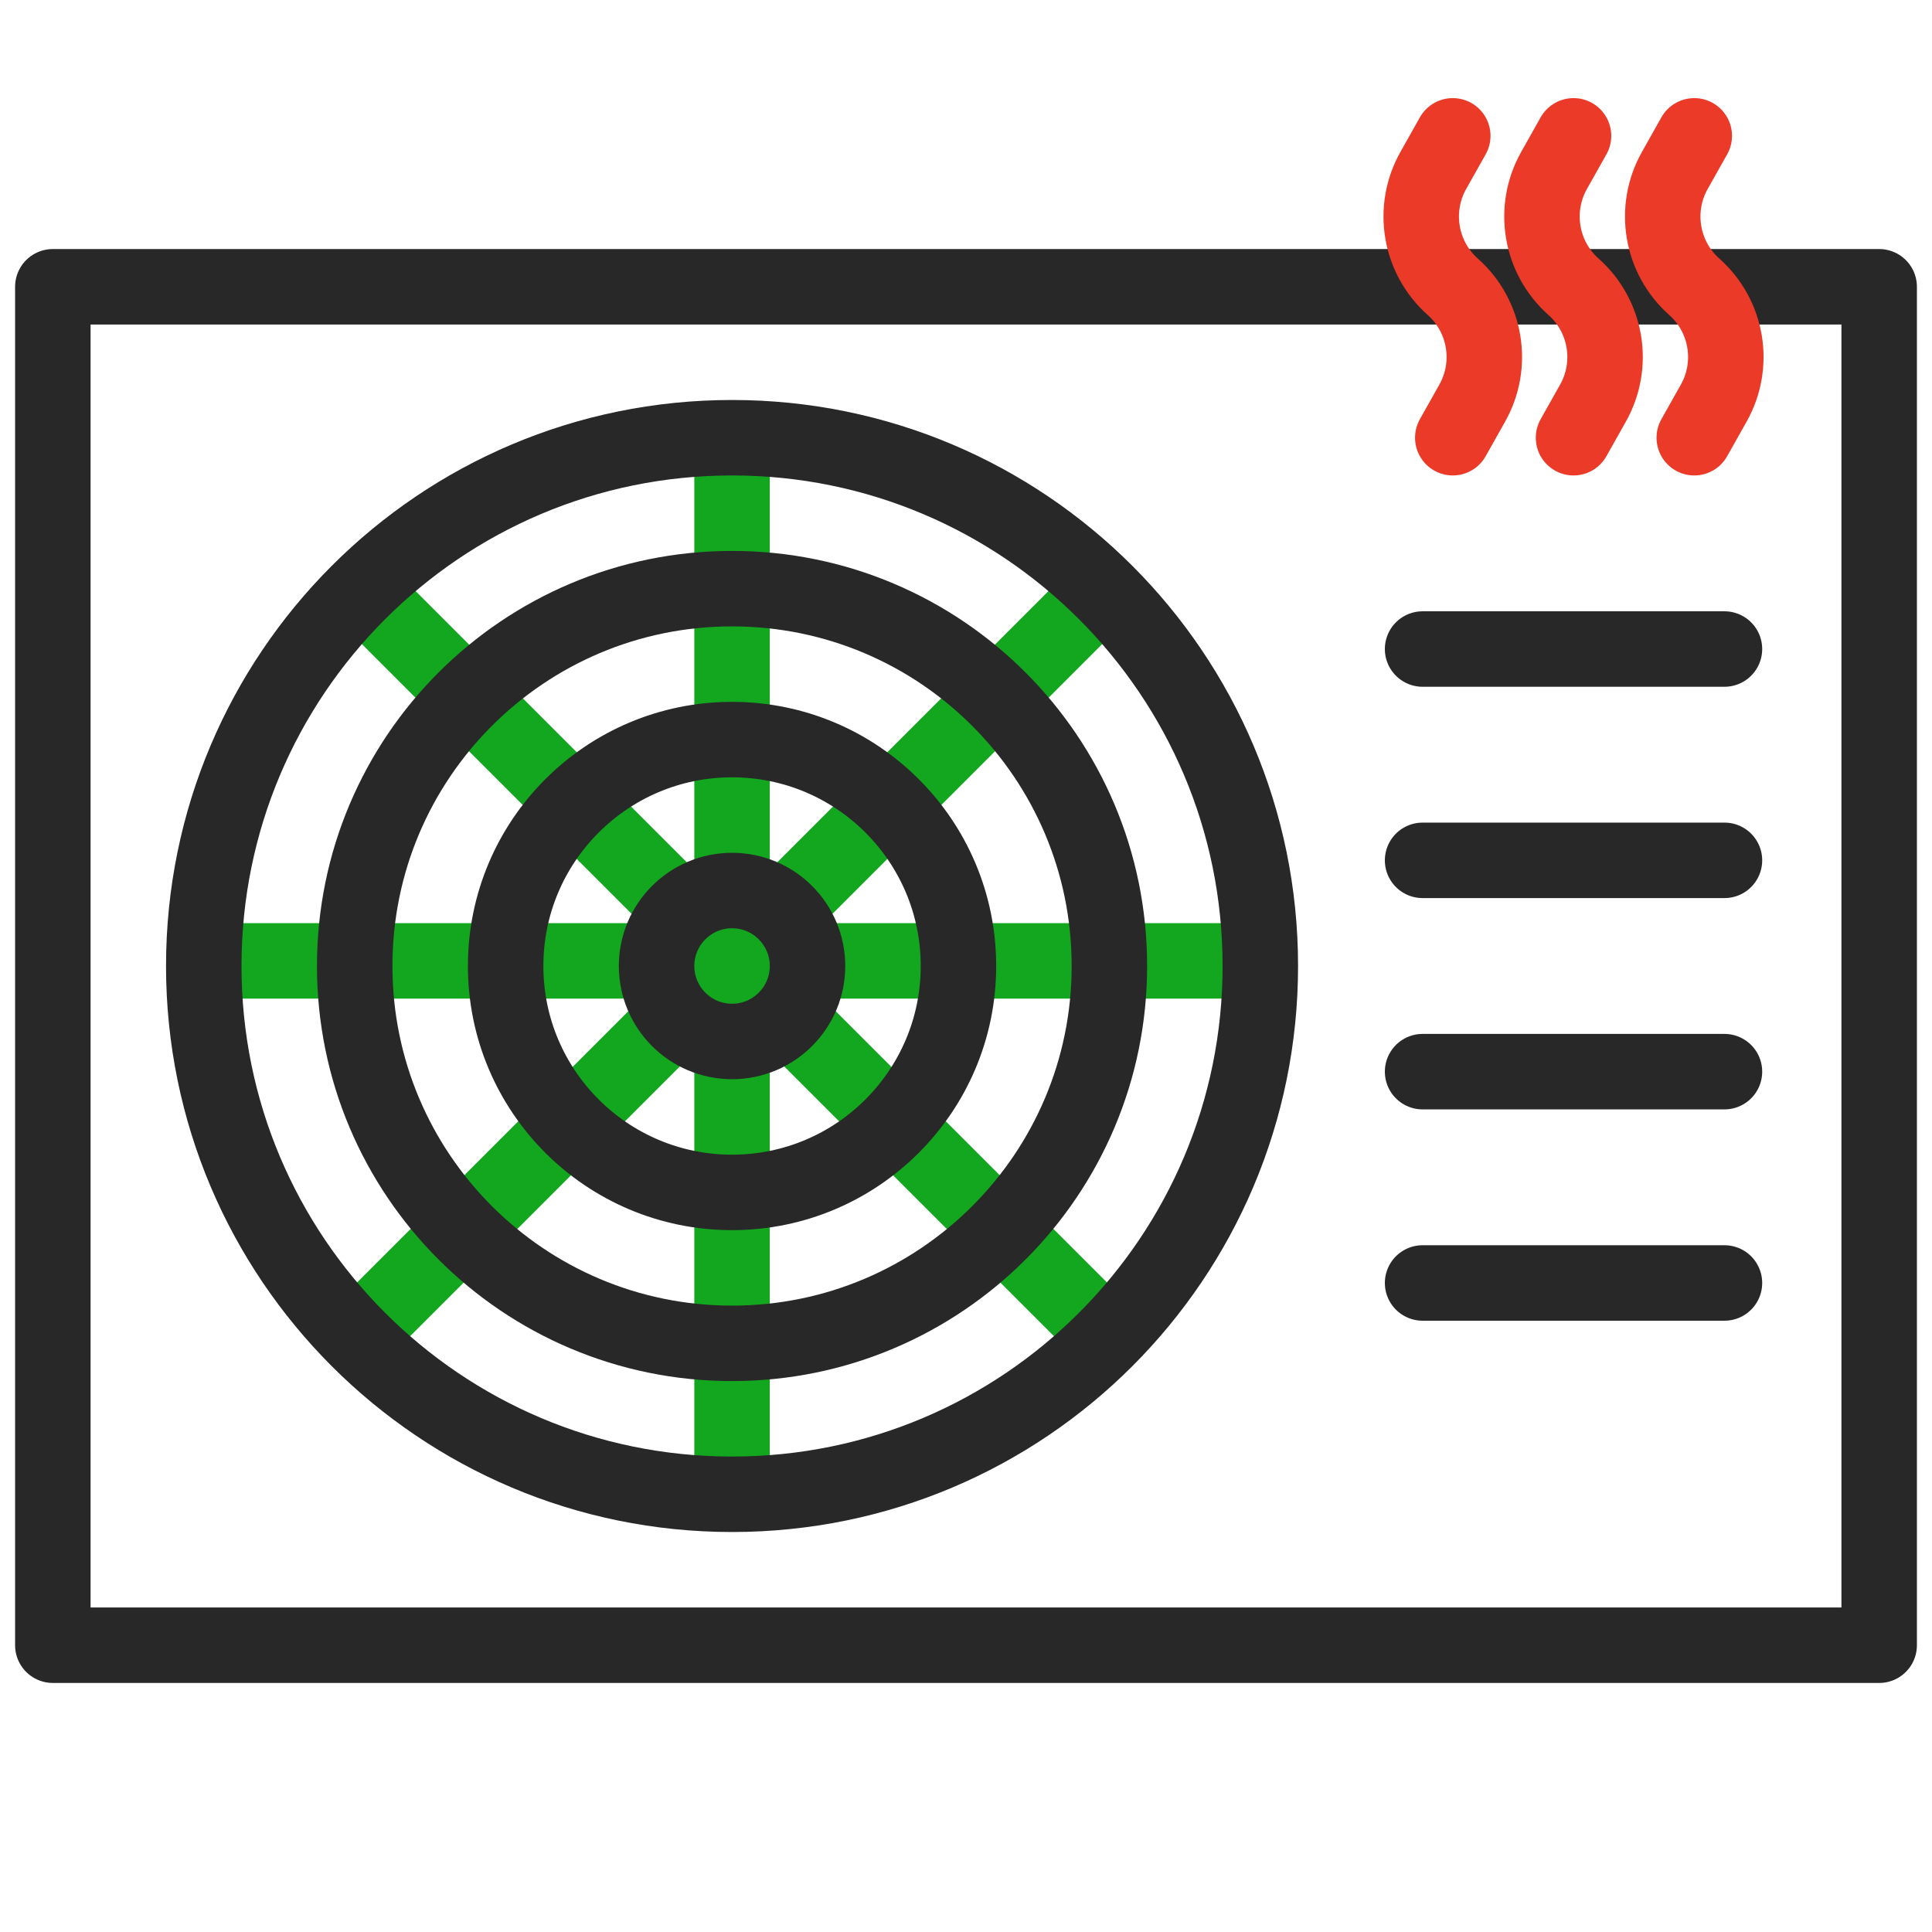
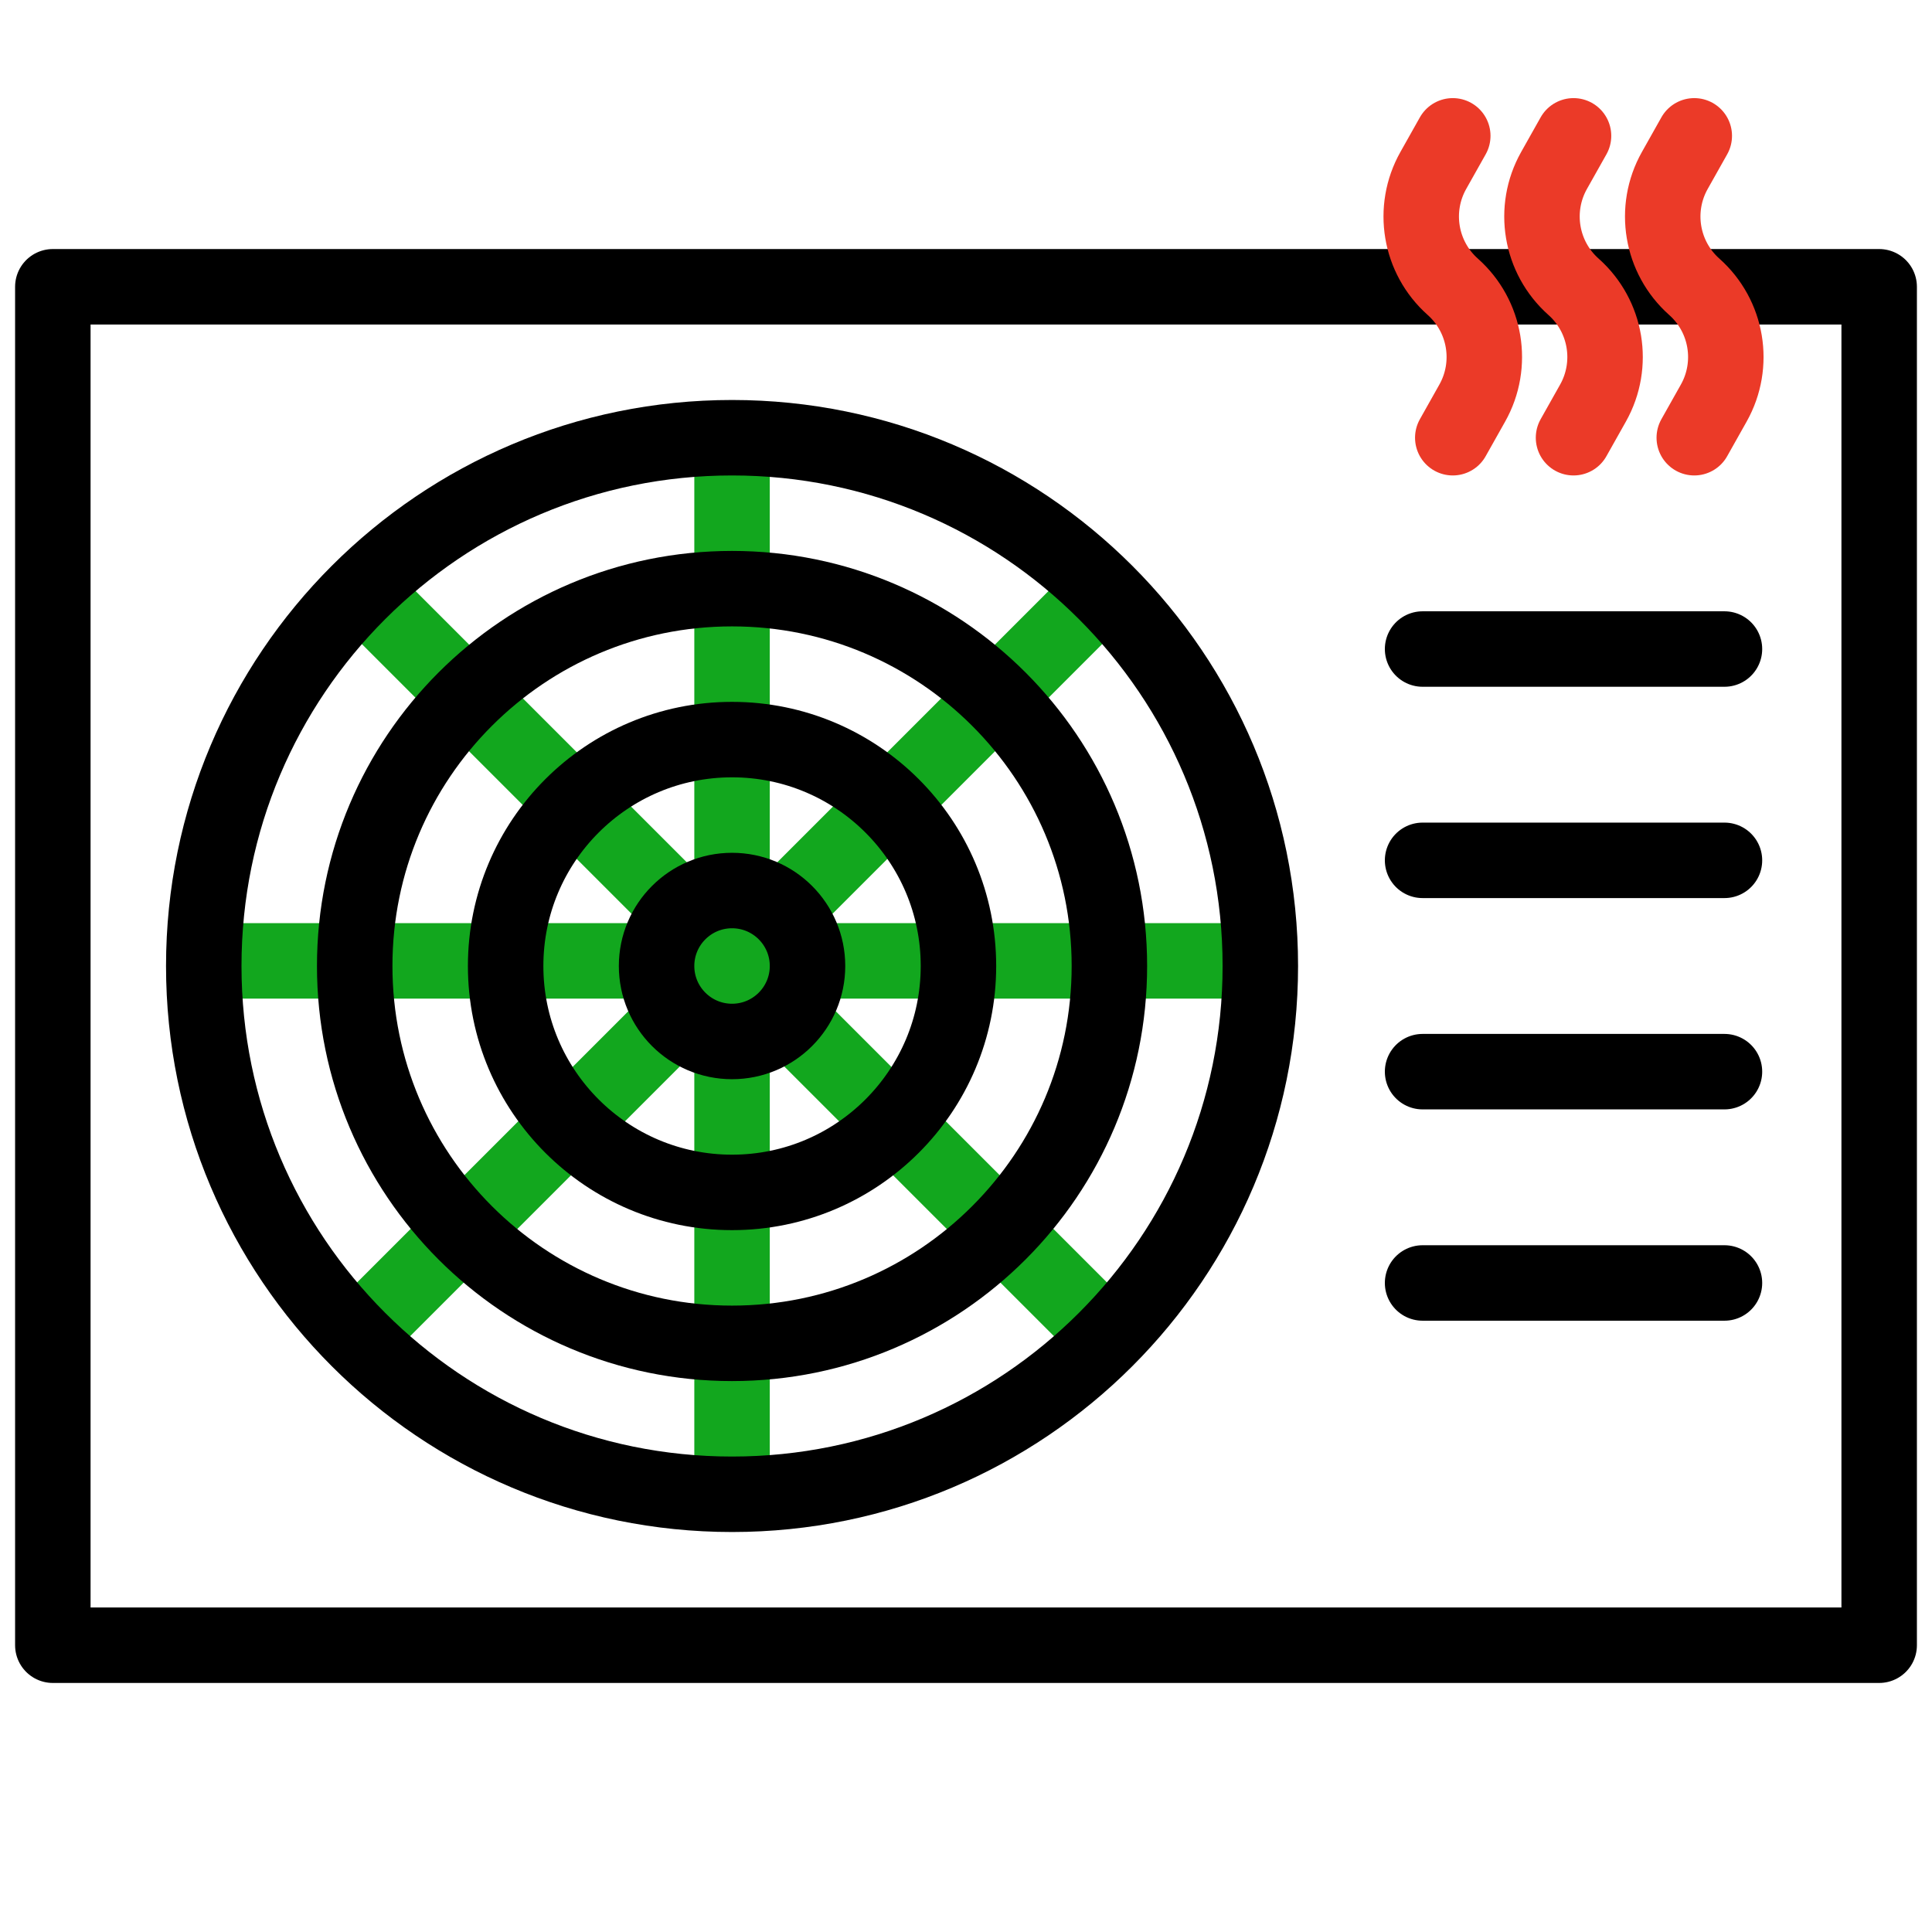
<svg xmlns="http://www.w3.org/2000/svg" width="512" height="512" viewBox="0 0 512 512" fill="none">
-   <rect x="14" y="76" width="484" height="360" stroke="#282828" stroke-width="20" stroke-linejoin="round" />
+   <rect x="14" y="76" width="484" height="360" stroke="#000000" stroke-width="20" stroke-linejoin="round" />
  <path d="M194 116.474V392.812" stroke="#12A71E" stroke-width="20" />
  <path d="M291.695 156.943L96.295 352.344" stroke="#12A71E" stroke-width="20" />
  <path d="M332.164 254.643L55.826 254.643" stroke="#12A71E" stroke-width="20" />
  <path d="M291.695 352.343L96.295 156.942" stroke="#12A71E" stroke-width="20" />
-   <circle cx="194" cy="256" r="140" stroke="#282828" stroke-width="20" />
-   <circle cx="194" cy="256" r="100" stroke="#282828" stroke-width="20" />
-   <circle cx="194" cy="256" r="60" stroke="#282828" stroke-width="20" />
-   <circle cx="194" cy="256" r="20" stroke="#282828" stroke-width="20" />
-   <path d="M377 172H457" stroke="#282828" stroke-width="20" stroke-linecap="round" stroke-linejoin="round" />
-   <path d="M377 228H457" stroke="#282828" stroke-width="20" stroke-linecap="round" stroke-linejoin="round" />
-   <path d="M377 284H457" stroke="#282828" stroke-width="20" stroke-linecap="round" stroke-linejoin="round" />
-   <path d="M377 340H457" stroke="#282828" stroke-width="20" stroke-linecap="round" stroke-linejoin="round" />
+   <circle cx="194" cy="256" r="140" stroke="#000000" stroke-width="20" />
+   <circle cx="194" cy="256" r="100" stroke="#000000" stroke-width="20" />
+   <circle cx="194" cy="256" r="60" stroke="#000000" stroke-width="20" />
+   <circle cx="194" cy="256" r="20" stroke="#000000" stroke-width="20" />
+   <path d="M377 172H457" stroke="#000000" stroke-width="20" stroke-linecap="round" stroke-linejoin="round" />
+   <path d="M377 228H457" stroke="#000000" stroke-width="20" stroke-linecap="round" stroke-linejoin="round" />
+   <path d="M377 284H457" stroke="#000000" stroke-width="20" stroke-linecap="round" stroke-linejoin="round" />
+   <path d="M377 340H457" stroke="#000000" stroke-width="20" stroke-linecap="round" stroke-linejoin="round" />
  <path d="M385 36L379.839 45.175C374.096 55.385 376.244 68.217 385 76V76C393.756 83.783 395.904 96.615 390.161 106.825L385 116" stroke="#EB3A28" stroke-width="20" stroke-linecap="round" stroke-linejoin="round" />
  <path d="M417 36L411.839 45.175C406.096 55.385 408.244 68.217 417 76V76C425.756 83.783 427.904 96.615 422.161 106.825L417 116" stroke="#EB3A28" stroke-width="20" stroke-linecap="round" stroke-linejoin="round" />
  <path d="M449 36L443.839 45.175C438.096 55.385 440.244 68.217 449 76V76C457.756 83.783 459.904 96.615 454.161 106.825L449 116" stroke="#EB3A28" stroke-width="20" stroke-linecap="round" stroke-linejoin="round" />
</svg>
